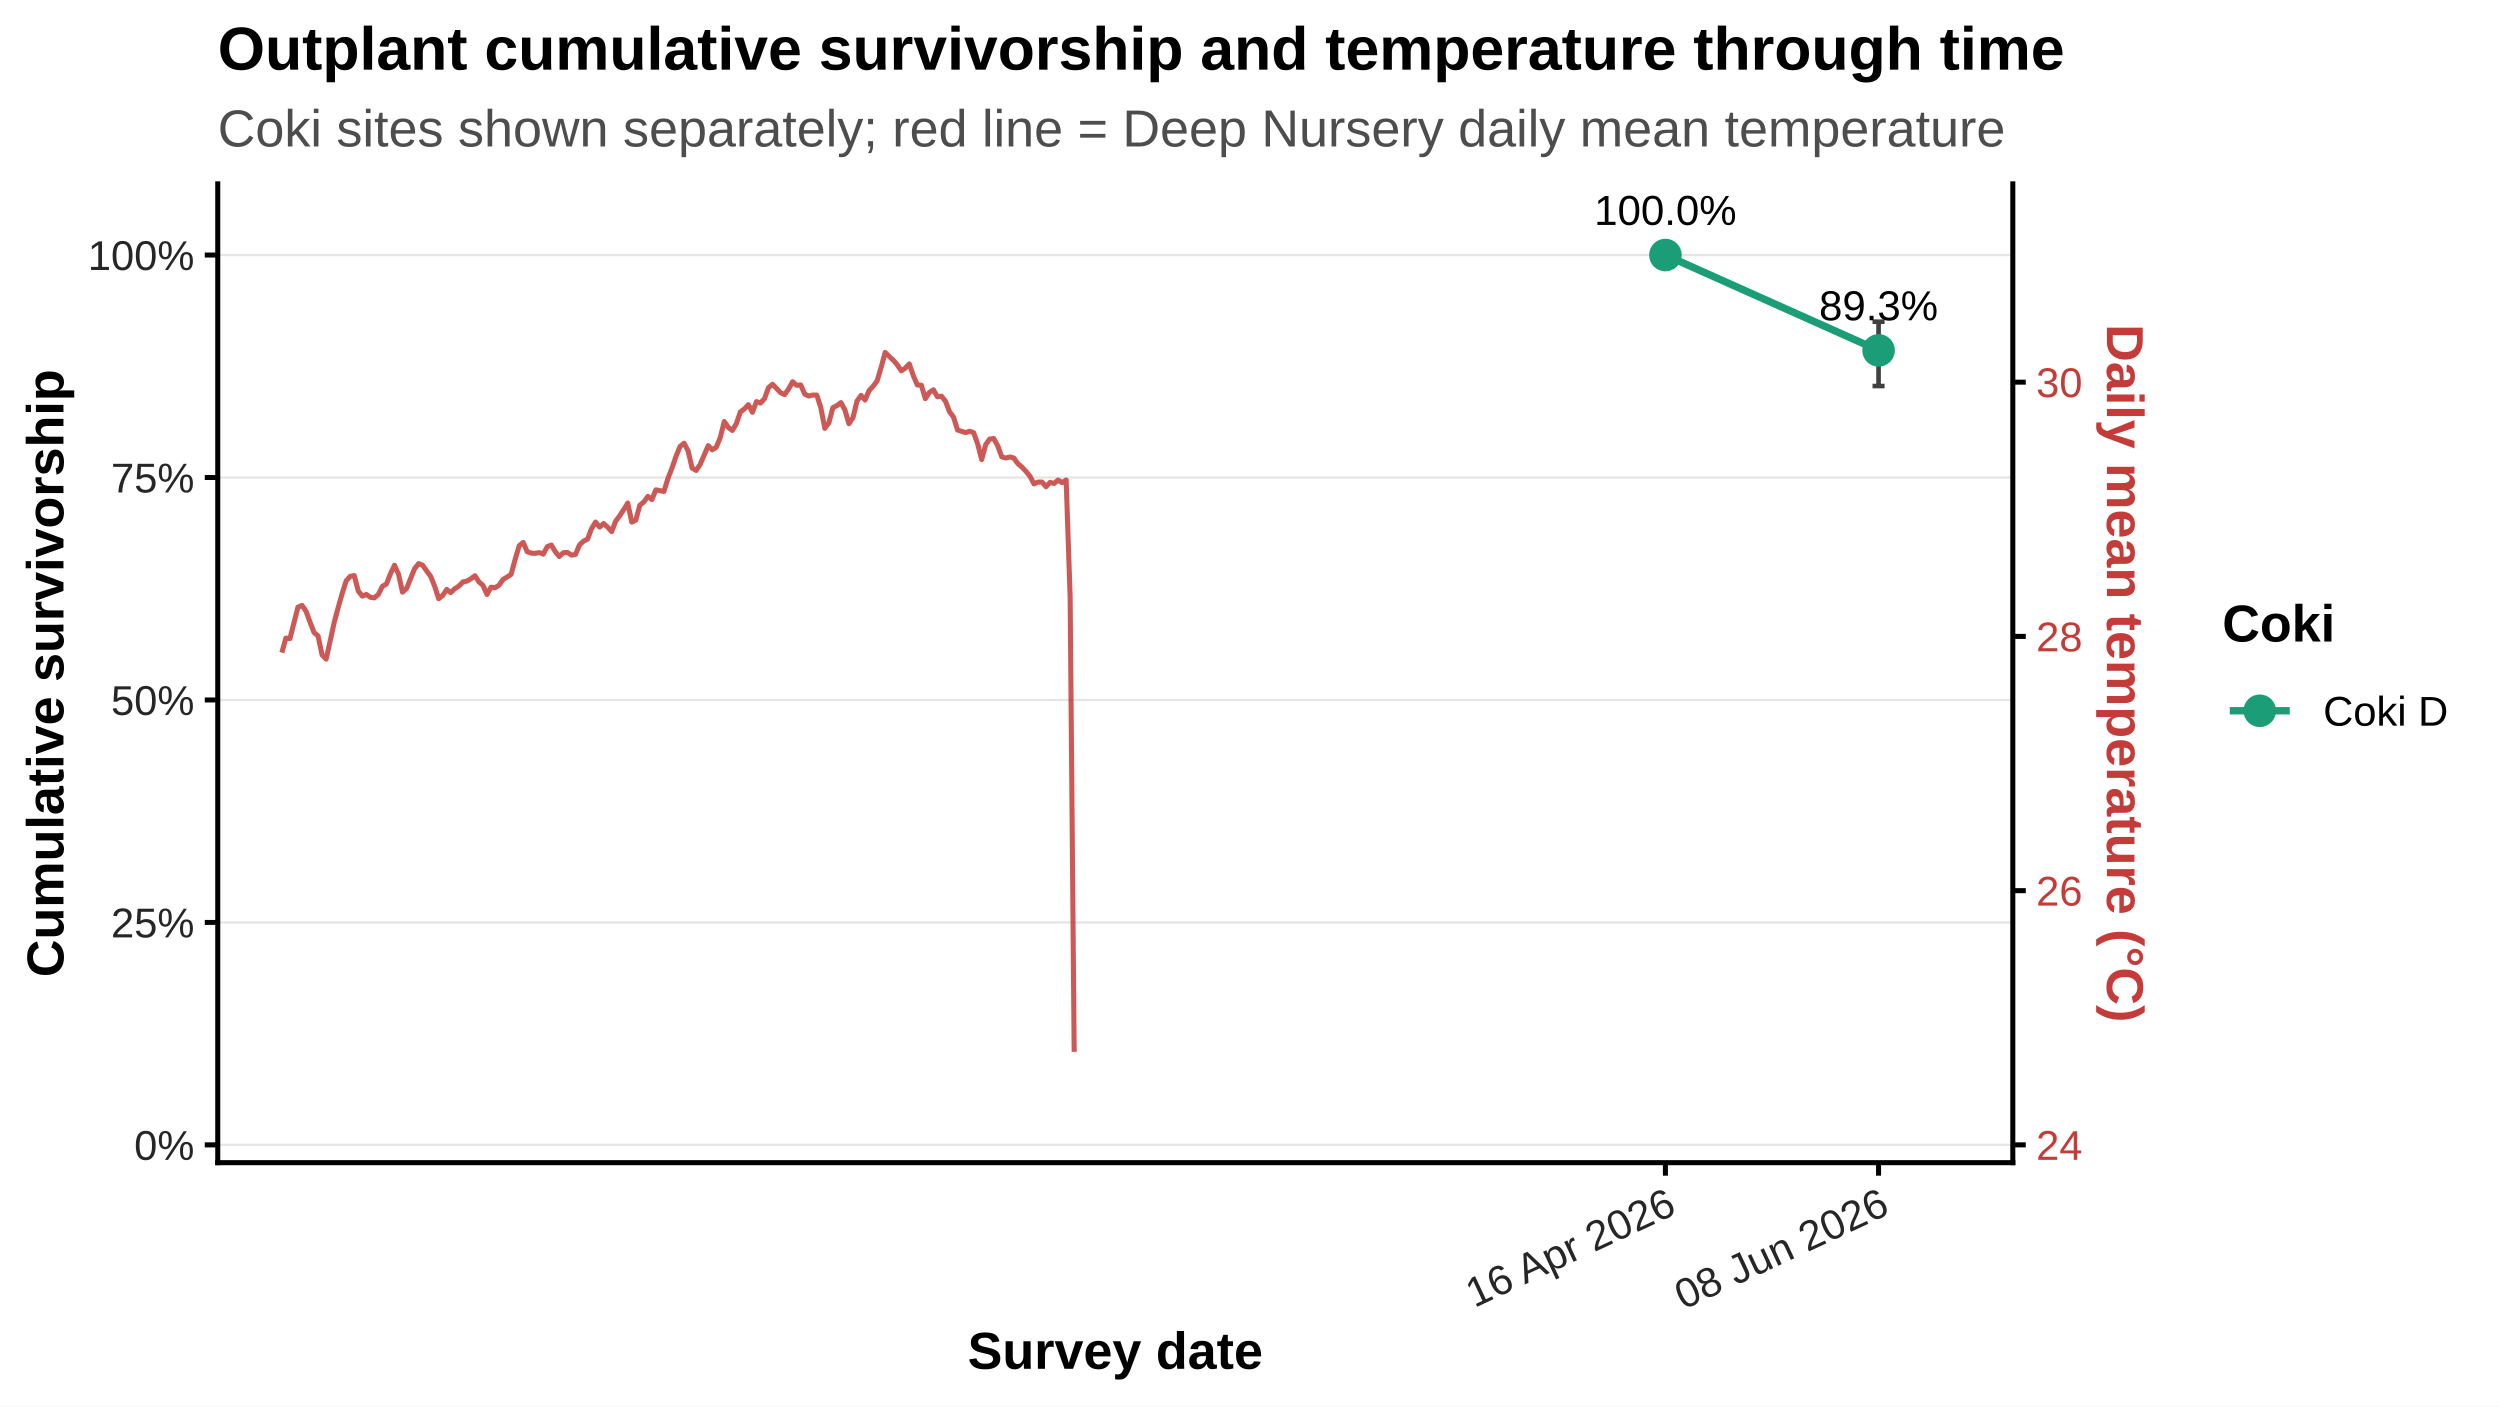
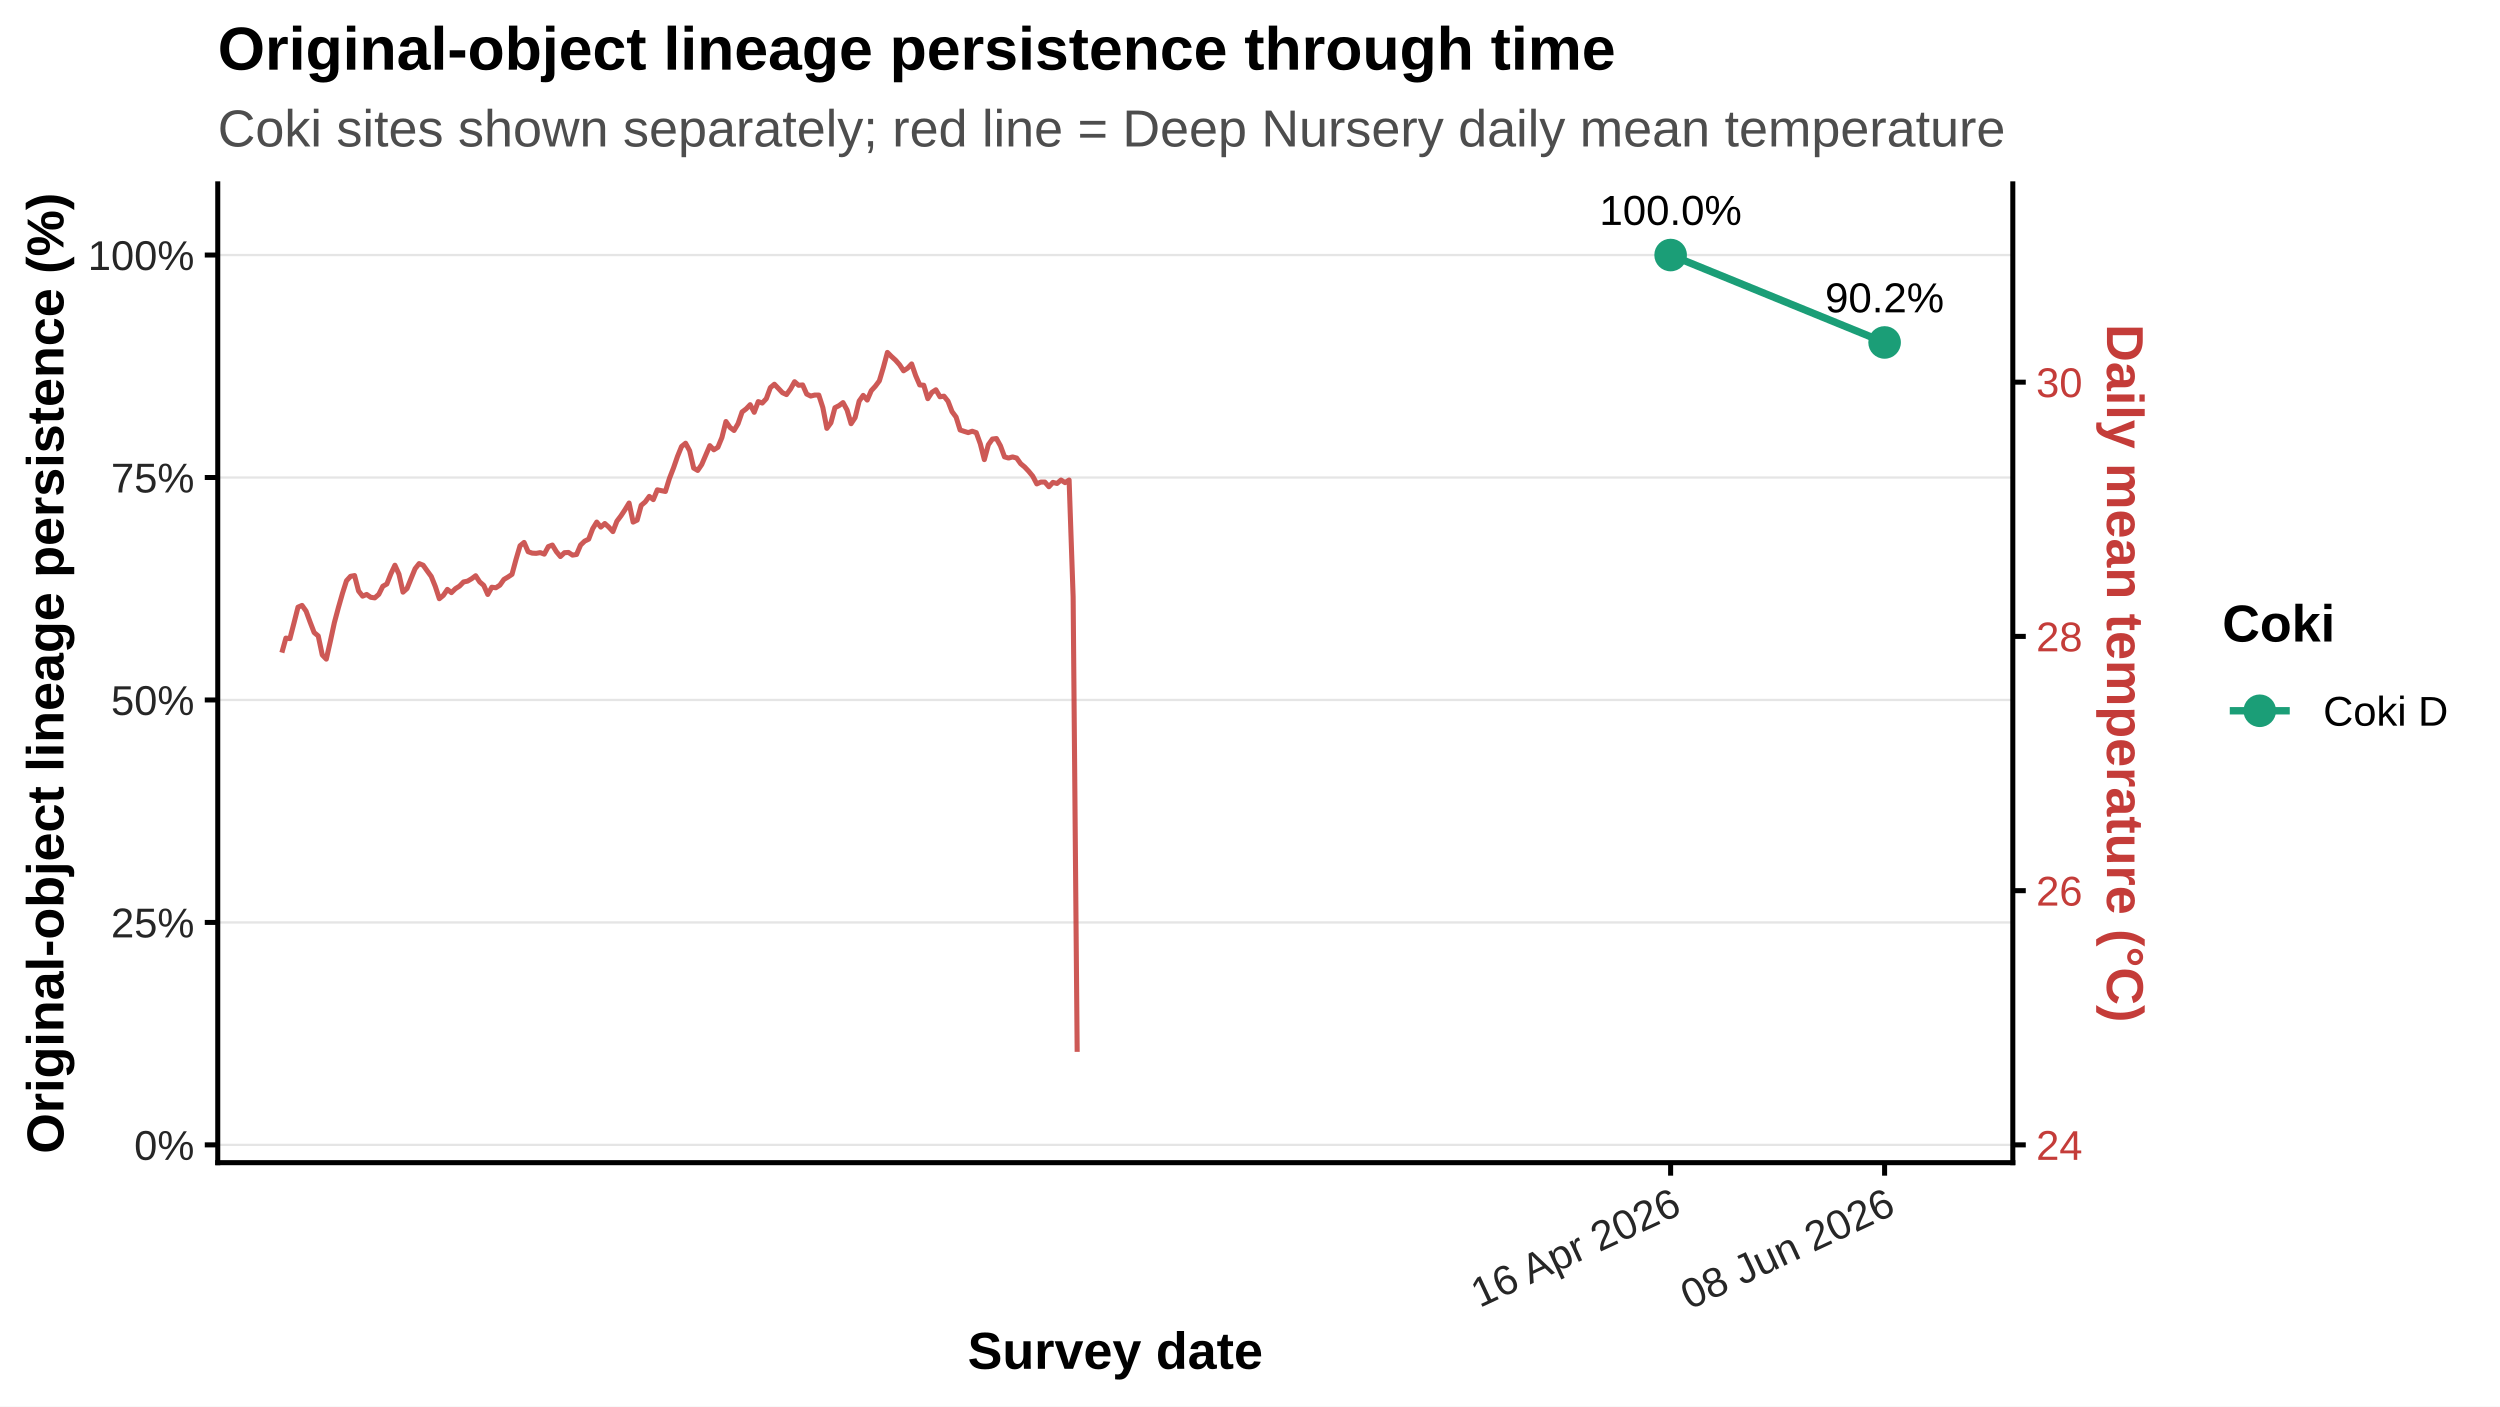
<svg xmlns="http://www.w3.org/2000/svg" class="svglite" width="576.00pt" height="324.00pt" viewBox="0 0 576.00 324.00">
  <defs>
    <style type="text/css">
    .svglite line, .svglite polyline, .svglite polygon, .svglite path, .svglite rect, .svglite circle {
      fill: none;
      stroke: #000000;
      stroke-linecap: round;
      stroke-linejoin: round;
      stroke-miterlimit: 10.00;
    }
    .svglite text {
      white-space: pre;
    }
  </style>
  </defs>
  <rect width="100%" height="100%" style="stroke: none; fill: #FFFFFF;" />
  <defs>
    <clipPath id="cpMC4wMHw1NzYuMDB8MC4wMHwzMjQuMDA=">
      <rect x="0.00" y="0.00" width="576.00" height="324.00" />
    </clipPath>
  </defs>
  <g clip-path="url(#cpMC4wMHw1NzYuMDB8MC4wMHwzMjQuMDA=)">
    <rect x="-0" y="0.00" width="576.00" height="324.00" style="stroke-width: 1.16; stroke: #FFFFFF; fill: #FFFFFF;" />
  </g>
  <defs>
    <clipPath id="cpNTAuMTd8NDYzLjc1fDQyLjM2fDI2Ny44OA==">
      <rect x="50.17" y="42.36" width="413.57" height="225.52" />
    </clipPath>
  </defs>
  <g clip-path="url(#cpNTAuMTd8NDYzLjc1fDQyLjM2fDI2Ny44OA==)">
    <rect x="50.17" y="42.36" width="413.57" height="225.52" style="stroke-width: 1.16; stroke: none; fill: #FFFFFF;" />
    <polyline points="50.17,263.78 463.75,263.78 " style="stroke-width: 0.53; stroke: #E5E5E5; stroke-linecap: butt;" />
    <polyline points="50.17,212.53 463.75,212.53 " style="stroke-width: 0.53; stroke: #E5E5E5; stroke-linecap: butt;" />
    <polyline points="50.17,161.27 463.75,161.27 " style="stroke-width: 0.53; stroke: #E5E5E5; stroke-linecap: butt;" />
    <polyline points="50.17,110.02 463.75,110.02 " style="stroke-width: 0.53; stroke: #E5E5E5; stroke-linecap: butt;" />
    <polyline points="50.17,58.76 463.75,58.76 " style="stroke-width: 0.53; stroke: #E5E5E5; stroke-linecap: butt;" />
-     <polyline points="64.94,150.37 65.87,147.02 66.80,147.14 67.72,143.55 68.65,139.89 69.58,139.49 70.50,140.80 71.43,143.33 72.36,145.74 73.28,146.52 74.21,150.90 75.14,151.86 76.06,147.75 76.99,143.45 77.92,139.98 78.84,136.73 79.77,133.81 80.70,132.79 81.62,132.61 82.55,136.17 83.48,137.35 84.40,136.96 85.33,137.61 86.26,137.75 87.18,136.94 88.11,135.08 89.04,134.55 89.96,132.20 90.89,130.23 91.82,132.29 92.74,136.43 93.67,135.59 94.60,133.29 95.52,131.03 96.45,129.85 97.38,130.23 98.30,131.54 99.23,132.81 100.16,135.11 101.08,137.94 102.01,137.17 102.94,135.80 103.86,136.54 104.79,135.62 105.72,135.04 106.64,134.08 107.57,133.89 108.50,133.34 109.42,132.65 110.35,134.07 111.28,134.87 112.20,136.96 113.13,135.30 114.06,135.42 114.98,134.82 115.91,133.50 116.84,132.95 117.76,132.33 118.69,128.89 119.62,125.74 120.54,124.98 121.47,127.11 122.40,127.44 123.32,127.49 124.25,127.32 125.17,127.67 126.10,125.94 127.03,125.58 127.95,127.11 128.88,128.22 129.81,127.34 130.73,127.28 131.66,127.90 132.59,127.75 133.51,125.57 134.44,124.68 135.37,124.22 136.29,121.81 137.22,120.29 138.15,121.44 139.07,120.62 140.00,121.46 140.93,122.48 141.85,120.08 142.78,118.83 143.71,117.42 144.63,115.90 145.56,120.29 146.49,119.83 147.41,116.43 148.34,115.64 149.27,114.37 150.19,115.11 151.12,112.86 152.05,113.05 152.97,113.23 153.90,110.22 154.83,107.83 155.75,105.15 156.68,102.87 157.61,102.12 158.53,103.85 159.46,107.84 160.39,108.39 161.31,107.02 162.24,104.85 163.17,102.68 164.09,103.63 165.02,103.05 165.95,100.80 166.87,97.12 167.80,98.47 168.73,99.18 169.65,97.61 170.58,94.91 171.51,94.21 172.43,93.24 173.36,94.99 174.29,92.53 175.21,92.86 176.14,91.85 177.07,89.31 177.99,88.53 178.92,89.50 179.85,90.48 180.77,90.91 181.70,89.62 182.63,87.95 183.55,88.77 184.48,88.69 185.41,90.79 186.33,91.25 187.26,91.02 188.19,91.03 189.11,93.90 190.04,98.69 190.97,97.42 191.89,93.94 192.82,93.46 193.75,92.76 194.67,94.46 195.60,97.62 196.53,96.21 197.45,92.41 198.38,91.10 199.31,92.17 200.23,90.01 201.16,88.99 202.09,87.75 203.01,84.65 203.94,81.20 204.87,82.13 205.79,82.97 206.72,84.02 207.65,85.43 208.57,84.83 209.50,83.85 210.43,86.54 211.35,88.69 212.28,88.76 213.20,91.85 214.13,90.41 215.06,89.81 215.98,91.41 216.91,91.28 217.84,92.44 218.76,94.84 219.69,96.09 220.62,99.07 221.54,99.38 222.47,99.67 223.40,99.36 224.32,99.68 225.25,102.25 226.18,105.89 227.10,102.46 228.03,101.16 228.96,101.04 229.88,102.73 230.81,105.26 231.74,105.53 232.66,105.28 233.59,105.53 234.52,106.83 235.44,107.60 236.37,108.59 237.30,109.72 238.22,111.49 239.15,111.07 240.08,111.07 241.00,112.14 241.93,111.14 242.86,111.39 243.78,110.60 244.71,111.20 245.64,110.60 246.56,137.55 247.49,242.35 " style="stroke-width: 1.17; stroke: #C43C39; stroke-opacity: 0.85; stroke-linecap: butt;" />
-     <polyline points="382.32,58.76 385.10,58.76 " style="stroke-width: 1.07; stroke: #404040; stroke-linecap: butt;" />
-     <polyline points="383.71,58.76 383.71,61.20 " style="stroke-width: 1.07; stroke: #404040; stroke-linecap: butt;" />
-     <polyline points="382.32,61.20 385.10,61.20 " style="stroke-width: 1.07; stroke: #404040; stroke-linecap: butt;" />
-     <polyline points="431.43,74.12 434.21,74.12 " style="stroke-width: 1.07; stroke: #404040; stroke-linecap: butt;" />
-     <polyline points="432.82,74.12 432.82,88.94 " style="stroke-width: 1.07; stroke: #404040; stroke-linecap: butt;" />
-     <polyline points="431.43,88.94 434.21,88.94 " style="stroke-width: 1.07; stroke: #404040; stroke-linecap: butt;" />
-     <polyline points="383.71,58.76 432.82,80.73 " style="stroke-width: 1.71; stroke: #1B9E77; stroke-linecap: butt;" />
-     <circle cx="383.71" cy="58.76" r="3.37" style="stroke-width: 0.77; stroke: #1B9E77; fill: #1B9E77;" />
-     <circle cx="432.82" cy="80.73" r="3.37" style="stroke-width: 0.77; stroke: #1B9E77; fill: #1B9E77;" />
-     <text x="383.71" y="51.82" text-anchor="middle" style="font-size: 9.67px; font-family: &quot;Arial&quot;;" textLength="32.80px" lengthAdjust="spacingAndGlyphs">100.0%</text>
-     <text x="432.82" y="73.79" text-anchor="middle" style="font-size: 9.67px; font-family: &quot;Arial&quot;;" textLength="27.42px" lengthAdjust="spacingAndGlyphs">89.3%</text>
+     <polyline points="64.94,150.37 65.87,147.02 66.80,147.14 67.73,143.55 68.66,139.89 69.59,139.49 70.52,140.80 71.45,143.33 72.38,145.74 73.32,146.52 74.25,150.90 75.18,151.86 76.11,147.75 77.04,143.45 77.97,139.98 78.90,136.73 79.83,133.81 80.76,132.79 81.69,132.61 82.62,136.17 83.55,137.35 84.48,136.96 85.41,137.61 86.34,137.75 87.27,136.94 88.20,135.08 89.13,134.55 90.06,132.20 90.99,130.23 91.92,132.29 92.85,136.43 93.78,135.59 94.71,133.29 95.64,131.03 96.57,129.85 97.50,130.23 98.43,131.54 99.36,132.81 100.29,135.11 101.22,137.94 102.15,137.17 103.08,135.80 104.01,136.54 104.94,135.62 105.87,135.04 106.80,134.08 107.73,133.89 108.66,133.34 109.59,132.65 110.52,134.07 111.45,134.87 112.38,136.96 113.31,135.30 114.24,135.42 115.17,134.82 116.10,133.50 117.03,132.95 117.96,132.33 118.89,128.89 119.82,125.74 120.75,124.98 121.68,127.11 122.61,127.44 123.54,127.49 124.47,127.32 125.40,127.67 126.33,125.94 127.26,125.58 128.19,127.11 129.12,128.22 130.05,127.34 130.98,127.28 131.91,127.90 132.84,127.75 133.77,125.57 134.70,124.68 135.63,124.22 136.56,121.81 137.49,120.29 138.42,121.44 139.35,120.62 140.28,121.46 141.21,122.48 142.14,120.08 143.08,118.83 144.01,117.42 144.94,115.90 145.87,120.29 146.80,119.83 147.73,116.43 148.66,115.64 149.59,114.37 150.52,115.11 151.45,112.86 152.38,113.05 153.31,113.23 154.24,110.22 155.17,107.83 156.10,105.15 157.03,102.87 157.96,102.12 158.89,103.85 159.82,107.84 160.75,108.39 161.68,107.02 162.61,104.85 163.54,102.68 164.47,103.63 165.40,103.05 166.33,100.80 167.26,97.12 168.19,98.47 169.12,99.18 170.05,97.61 170.98,94.91 171.91,94.21 172.84,93.24 173.77,94.99 174.70,92.53 175.63,92.86 176.56,91.85 177.49,89.31 178.42,88.53 179.35,89.50 180.28,90.48 181.21,90.91 182.14,89.62 183.07,87.95 184.00,88.77 184.93,88.69 185.86,90.79 186.79,91.25 187.72,91.02 188.65,91.03 189.58,93.90 190.51,98.69 191.44,97.42 192.37,93.94 193.30,93.46 194.23,92.76 195.16,94.46 196.09,97.62 197.02,96.21 197.95,92.41 198.88,91.10 199.81,92.17 200.74,90.01 201.67,88.99 202.60,87.75 203.53,84.65 204.46,81.20 205.39,82.13 206.32,82.97 207.25,84.02 208.18,85.43 209.11,84.83 210.04,83.85 210.97,86.54 211.90,88.69 212.83,88.76 213.77,91.85 214.70,90.41 215.63,89.81 216.56,91.41 217.49,91.28 218.42,92.44 219.35,94.84 220.28,96.09 221.21,99.07 222.14,99.38 223.07,99.67 224.00,99.36 224.93,99.68 225.86,102.25 226.79,105.89 227.72,102.46 228.65,101.16 229.58,101.04 230.51,102.73 231.44,105.26 232.37,105.53 233.30,105.28 234.23,105.53 235.16,106.83 236.09,107.60 237.02,108.59 237.95,109.72 238.88,111.49 239.81,111.07 240.74,111.07 241.67,112.14 242.60,111.14 243.53,111.39 244.46,110.60 245.39,111.20 246.32,110.60 247.25,137.55 248.18,242.35 " style="stroke-width: 1.17; stroke: #C43C39; stroke-opacity: 0.85; stroke-linecap: butt;" />
+     <polyline points="384.91,58.76 434.21,78.90 " style="stroke-width: 1.71; stroke: #1B9E77; stroke-linecap: butt;" />
+     <circle cx="384.91" cy="58.76" r="3.37" style="stroke-width: 0.77; stroke: #1B9E77; fill: #1B9E77;" />
+     <circle cx="434.21" cy="78.90" r="3.37" style="stroke-width: 0.77; stroke: #1B9E77; fill: #1B9E77;" />
+     <text x="384.91" y="51.82" text-anchor="middle" style="font-size: 9.67px; font-family: &quot;Arial&quot;;" textLength="32.80px" lengthAdjust="spacingAndGlyphs">100.0%</text>
+     <text x="434.21" y="71.96" text-anchor="middle" style="font-size: 9.67px; font-family: &quot;Arial&quot;;" textLength="27.42px" lengthAdjust="spacingAndGlyphs">90.2%</text>
  </g>
  <g clip-path="url(#cpMC4wMHw1NzYuMDB8MC4wMHwzMjQuMDA=)">
    <polyline points="50.17,267.88 50.17,42.36 " style="stroke-width: 1.16; stroke-linecap: square;" />
    <text x="44.79" y="267.23" text-anchor="end" style="font-size: 9.60px;fill: #262626; font-family: &quot;Arial&quot;;" textLength="13.87px" lengthAdjust="spacingAndGlyphs">0%</text>
    <text x="44.79" y="215.97" text-anchor="end" style="font-size: 9.60px;fill: #262626; font-family: &quot;Arial&quot;;" textLength="19.20px" lengthAdjust="spacingAndGlyphs">25%</text>
    <text x="44.79" y="164.72" text-anchor="end" style="font-size: 9.60px;fill: #262626; font-family: &quot;Arial&quot;;" textLength="19.20px" lengthAdjust="spacingAndGlyphs">50%</text>
    <text x="44.79" y="113.46" text-anchor="end" style="font-size: 9.60px;fill: #262626; font-family: &quot;Arial&quot;;" textLength="19.20px" lengthAdjust="spacingAndGlyphs">75%</text>
    <text x="44.79" y="62.21" text-anchor="end" style="font-size: 9.60px;fill: #262626; font-family: &quot;Arial&quot;;" textLength="24.54px" lengthAdjust="spacingAndGlyphs">100%</text>
    <polyline points="47.18,263.78 50.17,263.78 " style="stroke-width: 1.16; stroke-linecap: butt;" />
    <polyline points="47.18,212.53 50.17,212.53 " style="stroke-width: 1.16; stroke-linecap: butt;" />
    <polyline points="47.18,161.27 50.17,161.27 " style="stroke-width: 1.16; stroke-linecap: butt;" />
    <polyline points="47.18,110.02 50.17,110.02 " style="stroke-width: 1.16; stroke-linecap: butt;" />
    <polyline points="47.18,58.76 50.17,58.76 " style="stroke-width: 1.16; stroke-linecap: butt;" />
    <polyline points="463.75,267.88 463.75,42.36 " style="stroke-width: 1.16; stroke-linecap: square;" />
    <polyline points="466.74,263.78 463.75,263.78 " style="stroke-width: 1.16; stroke-linecap: butt;" />
    <polyline points="466.74,205.21 463.75,205.21 " style="stroke-width: 1.16; stroke-linecap: butt;" />
    <polyline points="466.74,146.63 463.75,146.63 " style="stroke-width: 1.16; stroke-linecap: butt;" />
    <polyline points="466.74,88.05 463.75,88.05 " style="stroke-width: 1.16; stroke-linecap: butt;" />
    <text x="469.13" y="267.23" style="font-size: 9.60px;fill: #C43C39; font-family: &quot;Arial&quot;;" textLength="10.67px" lengthAdjust="spacingAndGlyphs">24</text>
    <text x="469.13" y="208.65" style="font-size: 9.60px;fill: #C43C39; font-family: &quot;Arial&quot;;" textLength="10.67px" lengthAdjust="spacingAndGlyphs">26</text>
    <text x="469.13" y="150.07" style="font-size: 9.60px;fill: #C43C39; font-family: &quot;Arial&quot;;" textLength="10.67px" lengthAdjust="spacingAndGlyphs">28</text>
    <text x="469.13" y="91.49" style="font-size: 9.60px;fill: #C43C39; font-family: &quot;Arial&quot;;" textLength="10.67px" lengthAdjust="spacingAndGlyphs">30</text>
    <polyline points="50.17,267.88 463.75,267.88 " style="stroke-width: 1.16; stroke-linecap: square;" />
-     <polyline points="383.71,270.87 383.71,267.88 " style="stroke-width: 1.16; stroke-linecap: butt;" />
-     <polyline points="432.82,270.87 432.82,267.88 " style="stroke-width: 1.16; stroke-linecap: butt;" />
-     <text transform="translate(386.61,279.50) rotate(-25)" text-anchor="end" style="font-size: 9.60px;fill: #262626; font-family: &quot;Arial&quot;;" textLength="52.27px" lengthAdjust="spacingAndGlyphs">16 Apr 2026</text>
-     <text transform="translate(435.73,279.50) rotate(-25)" text-anchor="end" style="font-size: 9.60px;fill: #262626; font-family: &quot;Arial&quot;;" textLength="52.80px" lengthAdjust="spacingAndGlyphs">08 Jun 2026</text>
+     <polyline points="384.91,270.87 384.91,267.88 " style="stroke-width: 1.16; stroke-linecap: butt;" />
+     <polyline points="434.21,270.87 434.21,267.88 " style="stroke-width: 1.16; stroke-linecap: butt;" />
+     <text transform="translate(387.82,279.50) rotate(-25)" text-anchor="end" style="font-size: 9.60px;fill: #262626; font-family: &quot;Arial&quot;;" textLength="52.27px" lengthAdjust="spacingAndGlyphs">16 Apr 2026</text>
+     <text transform="translate(437.12,279.50) rotate(-25)" text-anchor="end" style="font-size: 9.60px;fill: #262626; font-family: &quot;Arial&quot;;" textLength="52.80px" lengthAdjust="spacingAndGlyphs">08 Jun 2026</text>
    <text x="256.96" y="315.37" text-anchor="middle" style="font-size: 12.00px; font-weight: bold; font-family: &quot;Arial&quot;;" textLength="68.04px" lengthAdjust="spacingAndGlyphs">Survey date</text>
-     <text transform="translate(14.62,155.12) rotate(-90)" text-anchor="middle" style="font-size: 12.00px; font-weight: bold; font-family: &quot;Arial&quot;;" textLength="140.05px" lengthAdjust="spacingAndGlyphs">Cumulative survivorship</text>
+     <text transform="translate(14.62,155.12) rotate(-90)" text-anchor="middle" style="font-size: 12.00px; font-weight: bold; font-family: &quot;Arial&quot;;" textLength="221.40px" lengthAdjust="spacingAndGlyphs">Original-object lineage persistence (%)</text>
    <text transform="translate(485.44,155.12) rotate(90)" text-anchor="middle" style="font-size: 12.00px; font-weight: bold;fill: #C43C39; font-family: &quot;Arial&quot;;" textLength="160.86px" lengthAdjust="spacingAndGlyphs">Daily mean temperature (°C)</text>
    <rect x="506.03" y="131.87" width="63.99" height="46.50" style="stroke-width: 1.16; stroke: none; fill: #FFFFFF;" />
    <text x="512.01" y="147.81" style="font-size: 12.00px; font-weight: bold; font-family: &quot;Arial&quot;;" textLength="26.01px" lengthAdjust="spacingAndGlyphs">Coki</text>
    <rect x="512.01" y="155.12" width="17.28" height="17.28" style="stroke-width: 1.16; stroke: none; fill: #FFFFFF;" />
    <line x1="513.74" y1="163.76" x2="527.56" y2="163.76" style="stroke-width: 1.71; stroke: #1B9E77; stroke-linecap: butt;" />
    <circle cx="520.65" cy="163.76" r="3.37" style="stroke-width: 0.77; stroke: #1B9E77; fill: #1B9E77;" />
    <text x="535.27" y="167.20" style="font-size: 9.60px; font-family: &quot;Arial&quot;;" textLength="28.78px" lengthAdjust="spacingAndGlyphs">Coki D</text>
    <text x="50.17" y="33.74" style="font-size: 12.00px;fill: #4D4D4D; font-family: &quot;Arial&quot;;" textLength="411.84px" lengthAdjust="spacingAndGlyphs">Coki sites shown separately; red line = Deep Nursery daily mean temperature</text>
-     <text x="50.17" y="16.05" style="font-size: 14.00px; font-weight: bold; font-family: &quot;Arial&quot;;" textLength="425.33px" lengthAdjust="spacingAndGlyphs">Outplant cumulative survivorship and temperature through time</text>
+     <text x="50.17" y="16.05" style="font-size: 14.00px; font-weight: bold; font-family: &quot;Arial&quot;;" textLength="321.92px" lengthAdjust="spacingAndGlyphs">Original-object lineage persistence through time</text>
  </g>
</svg>
